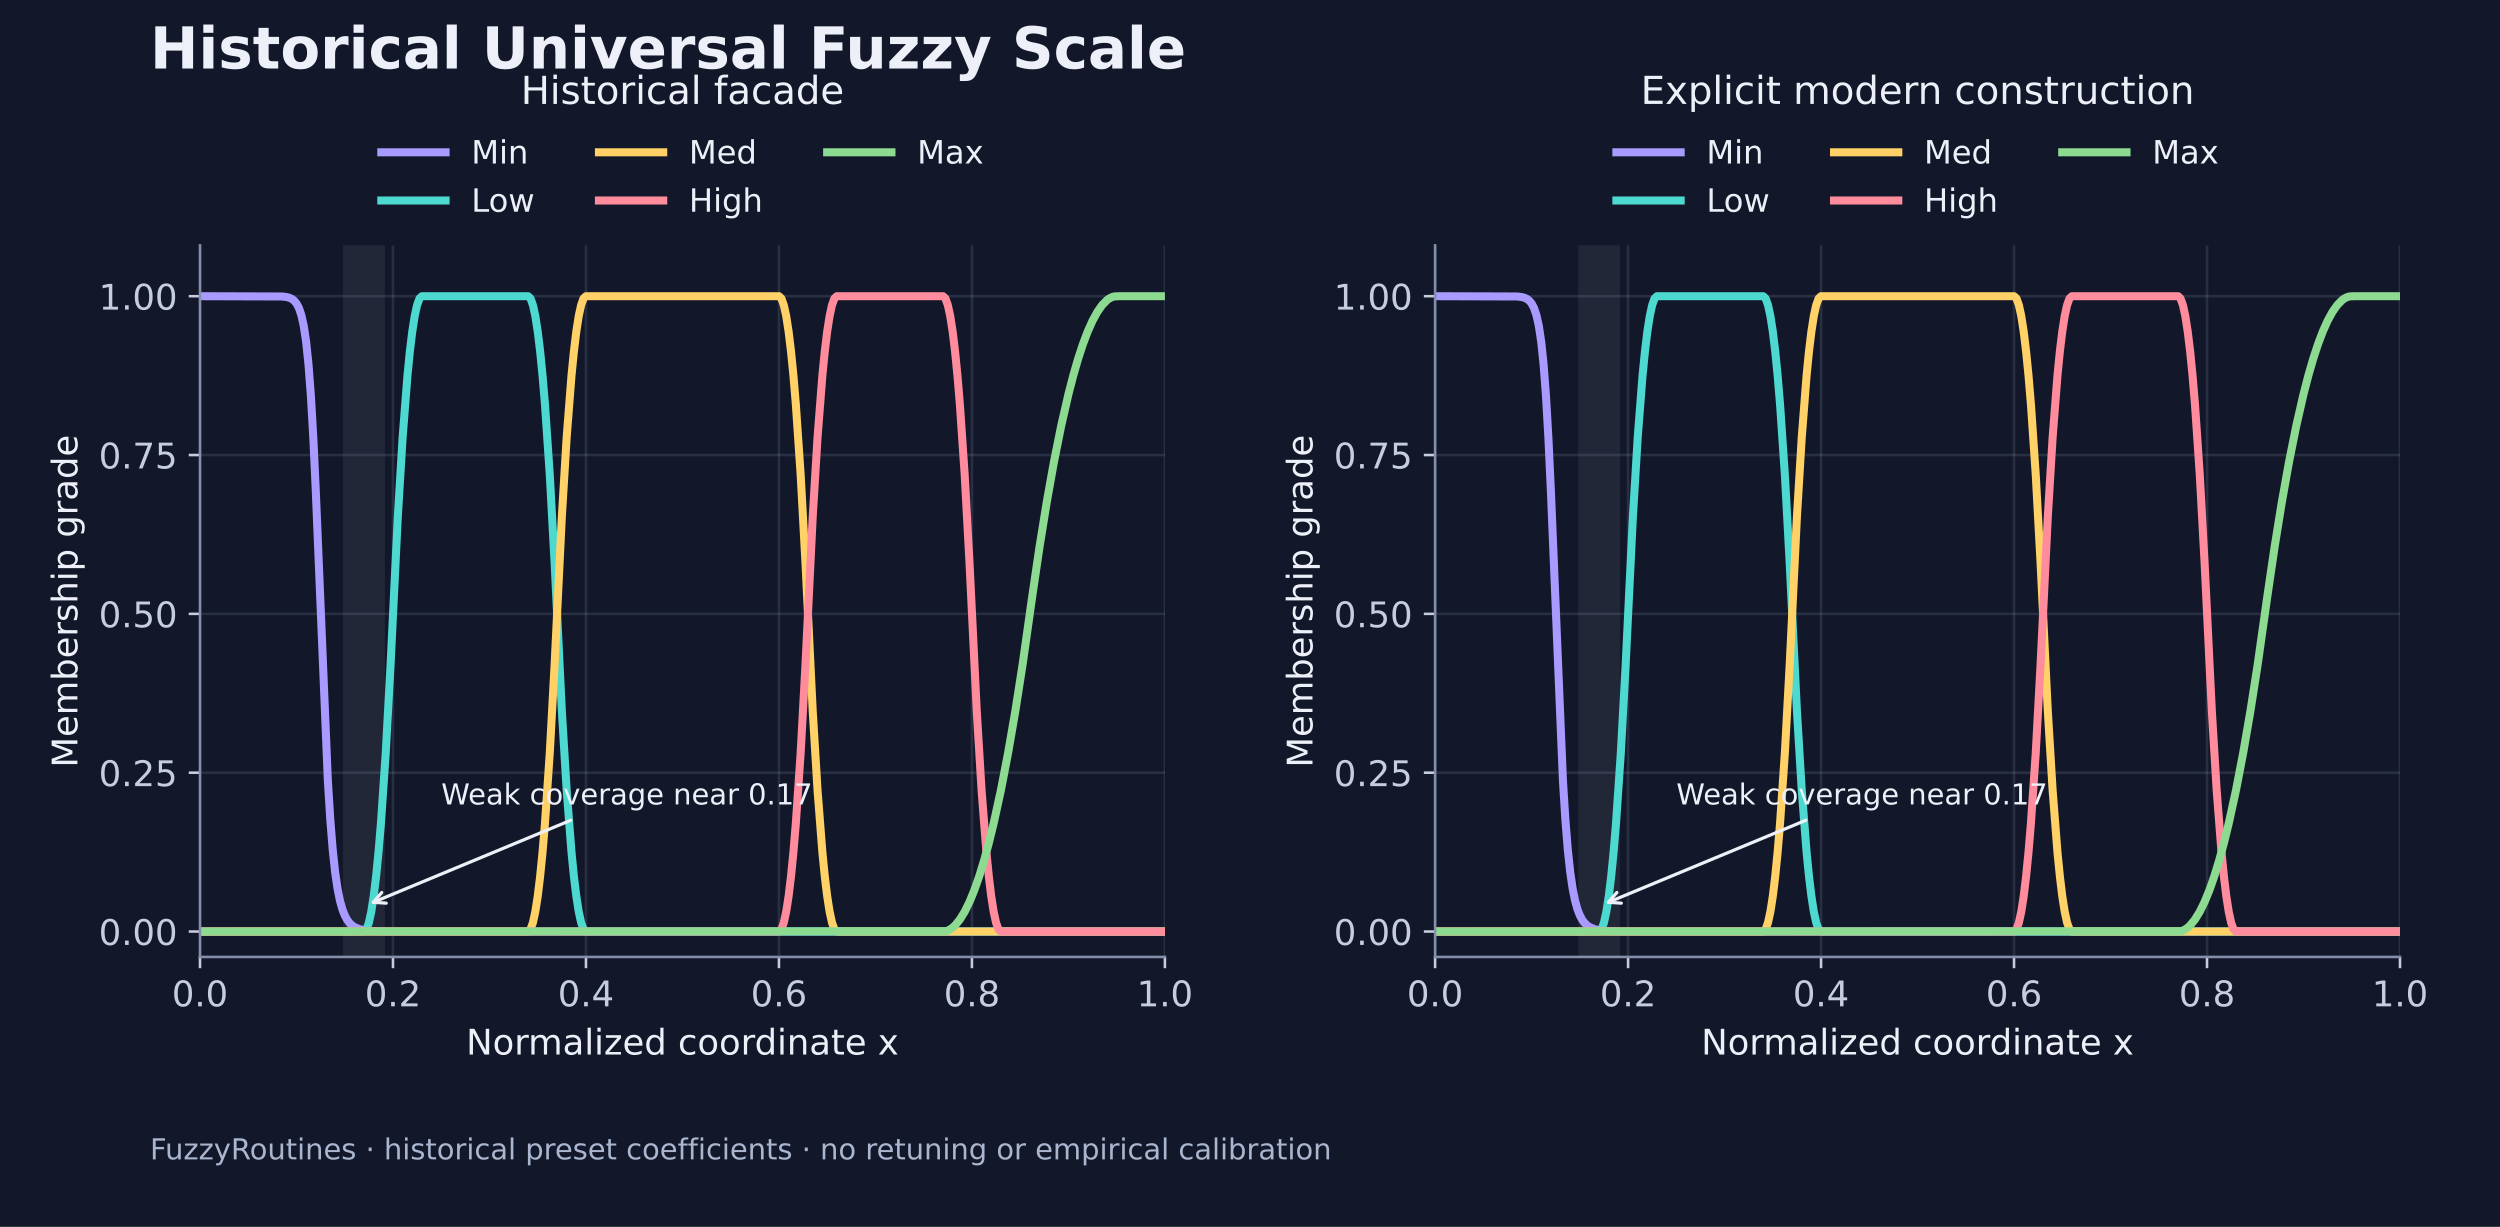
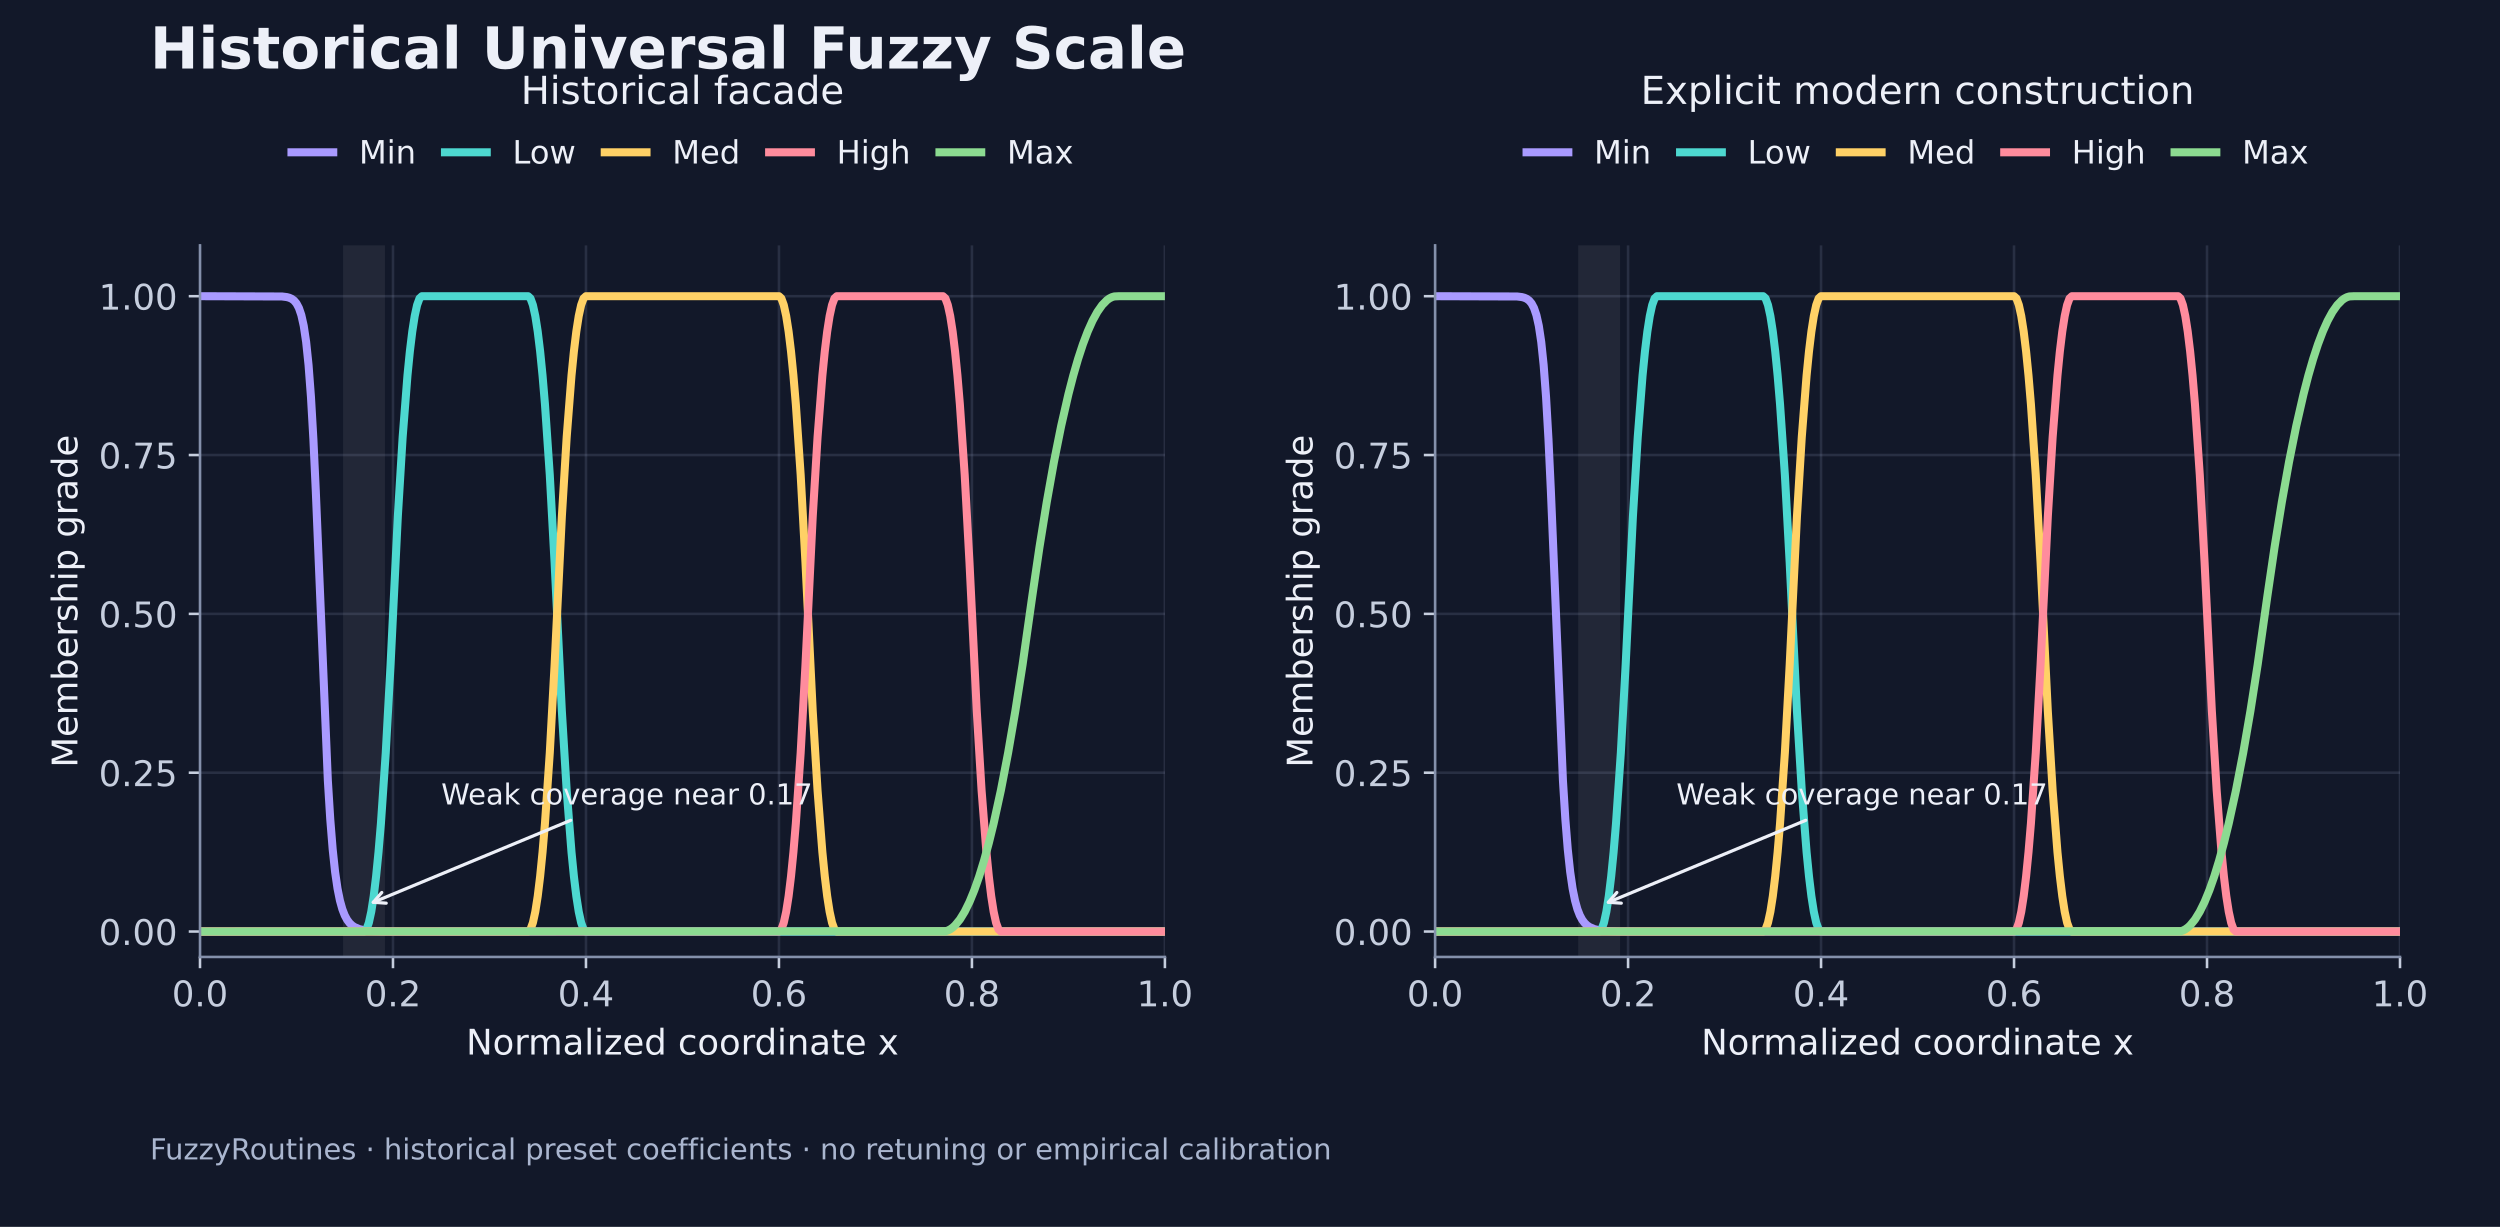
<svg xmlns="http://www.w3.org/2000/svg" xmlns:xlink="http://www.w3.org/1999/xlink" width="777.6pt" height="381.6pt" viewBox="0 0 777.6 381.6" version="1.1">
  <defs>
    <style type="text/css">*{stroke-linejoin: round; stroke-linecap: butt}</style>
  </defs>
  <g id="figure_1">
    <g id="patch_1">
      <path d="M 0 381.6 L 777.6 381.6 L 777.6 0 L 0 0 z " style="fill: #121829" />
    </g>
    <g id="axes_1">
      <g id="patch_2">
        <path d="M 62.208 297.648 L 362.334 297.648 L 362.334 76.32 L 62.208 76.32 z " style="fill: #121829" />
      </g>
      <g id="patch_3">
        <path d="M 107.227 297.648 L 119.232 297.648 L 119.232 76.32 L 107.227 76.32 z " clip-path="url(#pcabca9fc26)" style="fill: #ffffff; opacity: 0.07; stroke: #ffffff; stroke-linejoin: miter" />
      </g>
      <g id="matplotlib.axis_1">
        <g id="xtick_1">
          <g id="line2d_1">
            <path d="M 62.208 297.648 L 62.208 76.32 " clip-path="url(#pcabca9fc26)" style="fill: none; stroke: #8490ab; stroke-opacity: 0.2; stroke-width: 0.8; stroke-linecap: square" />
          </g>
          <g id="line2d_2">
            <defs>
              <path id="m4a6ae01762" d="M 0 0 L 0 3.5 " style="stroke: #c6cede; stroke-width: 0.8" />
            </defs>
            <g>
              <use xlink:href="#m4a6ae01762" x="62.208" y="297.648" style="fill: #c6cede; stroke: #c6cede; stroke-width: 0.8" />
            </g>
          </g>
          <g id="text_1">
            <text style="font-size: 11px; font-family: 'DejaVu Sans'; text-anchor: middle; fill: #c6cede" x="62.208" y="313.005" transform="rotate(-0 62.208 313.0054)">0.0</text>
          </g>
        </g>
        <g id="xtick_2">
          <g id="line2d_3">
            <path d="M 122.233 297.648 L 122.233 76.32 " clip-path="url(#pcabca9fc26)" style="fill: none; stroke: #8490ab; stroke-opacity: 0.2; stroke-width: 0.8; stroke-linecap: square" />
          </g>
          <g id="line2d_4">
            <g>
              <use xlink:href="#m4a6ae01762" x="122.233" y="297.648" style="fill: #c6cede; stroke: #c6cede; stroke-width: 0.8" />
            </g>
          </g>
          <g id="text_2">
            <text style="font-size: 11px; font-family: 'DejaVu Sans'; text-anchor: middle; fill: #c6cede" x="122.233" y="313.005" transform="rotate(-0 122.2333 313.0054)">0.2</text>
          </g>
        </g>
        <g id="xtick_3">
          <g id="line2d_5">
            <path d="M 182.259 297.648 L 182.259 76.32 " clip-path="url(#pcabca9fc26)" style="fill: none; stroke: #8490ab; stroke-opacity: 0.2; stroke-width: 0.8; stroke-linecap: square" />
          </g>
          <g id="line2d_6">
            <g>
              <use xlink:href="#m4a6ae01762" x="182.259" y="297.648" style="fill: #c6cede; stroke: #c6cede; stroke-width: 0.8" />
            </g>
          </g>
          <g id="text_3">
            <text style="font-size: 11px; font-family: 'DejaVu Sans'; text-anchor: middle; fill: #c6cede" x="182.259" y="313.005" transform="rotate(-0 182.2585 313.0054)">0.4</text>
          </g>
        </g>
        <g id="xtick_4">
          <g id="line2d_7">
            <path d="M 242.284 297.648 L 242.284 76.32 " clip-path="url(#pcabca9fc26)" style="fill: none; stroke: #8490ab; stroke-opacity: 0.2; stroke-width: 0.8; stroke-linecap: square" />
          </g>
          <g id="line2d_8">
            <g>
              <use xlink:href="#m4a6ae01762" x="242.284" y="297.648" style="fill: #c6cede; stroke: #c6cede; stroke-width: 0.8" />
            </g>
          </g>
          <g id="text_4">
            <text style="font-size: 11px; font-family: 'DejaVu Sans'; text-anchor: middle; fill: #c6cede" x="242.284" y="313.005" transform="rotate(-0 242.2838 313.0054)">0.6</text>
          </g>
        </g>
        <g id="xtick_5">
          <g id="line2d_9">
            <path d="M 302.309 297.648 L 302.309 76.32 " clip-path="url(#pcabca9fc26)" style="fill: none; stroke: #8490ab; stroke-opacity: 0.2; stroke-width: 0.8; stroke-linecap: square" />
          </g>
          <g id="line2d_10">
            <g>
              <use xlink:href="#m4a6ae01762" x="302.309" y="297.648" style="fill: #c6cede; stroke: #c6cede; stroke-width: 0.8" />
            </g>
          </g>
          <g id="text_5">
            <text style="font-size: 11px; font-family: 'DejaVu Sans'; text-anchor: middle; fill: #c6cede" x="302.309" y="313.005" transform="rotate(-0 302.3091 313.0054)">0.8</text>
          </g>
        </g>
        <g id="xtick_6">
          <g id="line2d_11">
            <path d="M 362.334 297.648 L 362.334 76.32 " clip-path="url(#pcabca9fc26)" style="fill: none; stroke: #8490ab; stroke-opacity: 0.2; stroke-width: 0.8; stroke-linecap: square" />
          </g>
          <g id="line2d_12">
            <g>
              <use xlink:href="#m4a6ae01762" x="362.334" y="297.648" style="fill: #c6cede; stroke: #c6cede; stroke-width: 0.8" />
            </g>
          </g>
          <g id="text_6">
            <text style="font-size: 11px; font-family: 'DejaVu Sans'; text-anchor: middle; fill: #c6cede" x="362.334" y="313.005" transform="rotate(-0 362.3343 313.0054)">1.0</text>
          </g>
        </g>
        <g id="text_7">
          <text style="font-size: 11px; font-family: 'DejaVu Sans'; text-anchor: middle; fill: #edf0f8" x="212.271" y="328.006" transform="rotate(-0 212.2712 328.0063)">Normalized coordinate x</text>
        </g>
      </g>
      <g id="matplotlib.axis_2">
        <g id="ytick_1">
          <g id="line2d_13">
            <path d="M 62.208 289.743 L 362.334 289.743 " clip-path="url(#pcabca9fc26)" style="fill: none; stroke: #8490ab; stroke-opacity: 0.2; stroke-width: 0.8; stroke-linecap: square" />
          </g>
          <g id="line2d_14">
            <defs>
              <path id="mfc296a0c61" d="M 0 0 L -3.5 0 " style="stroke: #c6cede; stroke-width: 0.8" />
            </defs>
            <g>
              <use xlink:href="#mfc296a0c61" x="62.208" y="289.743" style="fill: #c6cede; stroke: #c6cede; stroke-width: 0.8" />
            </g>
          </g>
          <g id="text_8">
            <text style="font-size: 11px; font-family: 'DejaVu Sans'; text-anchor: end; fill: #c6cede" x="55.208" y="293.922" transform="rotate(-0 55.208 293.9221)">0.00</text>
          </g>
        </g>
        <g id="ytick_2">
          <g id="line2d_15">
            <path d="M 62.208 240.34 L 362.334 240.34 " clip-path="url(#pcabca9fc26)" style="fill: none; stroke: #8490ab; stroke-opacity: 0.2; stroke-width: 0.8; stroke-linecap: square" />
          </g>
          <g id="line2d_16">
            <g>
              <use xlink:href="#mfc296a0c61" x="62.208" y="240.34" style="fill: #c6cede; stroke: #c6cede; stroke-width: 0.8" />
            </g>
          </g>
          <g id="text_9">
            <text style="font-size: 11px; font-family: 'DejaVu Sans'; text-anchor: end; fill: #c6cede" x="55.208" y="244.519" transform="rotate(-0 55.208 244.5186)">0.25</text>
          </g>
        </g>
        <g id="ytick_3">
          <g id="line2d_17">
            <path d="M 62.208 190.936 L 362.334 190.936 " clip-path="url(#pcabca9fc26)" style="fill: none; stroke: #8490ab; stroke-opacity: 0.2; stroke-width: 0.8; stroke-linecap: square" />
          </g>
          <g id="line2d_18">
            <g>
              <use xlink:href="#mfc296a0c61" x="62.208" y="190.936" style="fill: #c6cede; stroke: #c6cede; stroke-width: 0.8" />
            </g>
          </g>
          <g id="text_10">
            <text style="font-size: 11px; font-family: 'DejaVu Sans'; text-anchor: end; fill: #c6cede" x="55.208" y="195.115" transform="rotate(-0 55.208 195.115)">0.50</text>
          </g>
        </g>
        <g id="ytick_4">
          <g id="line2d_19">
            <path d="M 62.208 141.533 L 362.334 141.533 " clip-path="url(#pcabca9fc26)" style="fill: none; stroke: #8490ab; stroke-opacity: 0.2; stroke-width: 0.8; stroke-linecap: square" />
          </g>
          <g id="line2d_20">
            <g>
              <use xlink:href="#mfc296a0c61" x="62.208" y="141.533" style="fill: #c6cede; stroke: #c6cede; stroke-width: 0.8" />
            </g>
          </g>
          <g id="text_11">
            <text style="font-size: 11px; font-family: 'DejaVu Sans'; text-anchor: end; fill: #c6cede" x="55.208" y="145.711" transform="rotate(-0 55.208 145.7114)">0.75</text>
          </g>
        </g>
        <g id="ytick_5">
          <g id="line2d_21">
            <path d="M 62.208 92.129 L 362.334 92.129 " clip-path="url(#pcabca9fc26)" style="fill: none; stroke: #8490ab; stroke-opacity: 0.2; stroke-width: 0.8; stroke-linecap: square" />
          </g>
          <g id="line2d_22">
            <g>
              <use xlink:href="#mfc296a0c61" x="62.208" y="92.129" style="fill: #c6cede; stroke: #c6cede; stroke-width: 0.8" />
            </g>
          </g>
          <g id="text_12">
            <text style="font-size: 11px; font-family: 'DejaVu Sans'; text-anchor: end; fill: #c6cede" x="55.208" y="96.308" transform="rotate(-0 55.208 96.30785)">1.00</text>
          </g>
        </g>
        <g id="text_13">
          <text style="font-size: 11px; font-family: 'DejaVu Sans'; text-anchor: middle; fill: #edf0f8" x="24.073" y="186.984" transform="rotate(-90 24.07323 186.984)">Membership grade</text>
        </g>
      </g>
      <g id="line2d_23">
        <path d="M 62.208 92.129 L 87.719 92.217 L 89.219 92.406 L 89.97 92.607 L 90.72 92.943 L 91.47 93.493 L 92.221 94.382 L 92.971 95.793 L 93.721 97.995 L 94.472 101.355 L 95.222 106.353 L 95.972 113.55 L 96.723 123.498 L 97.473 136.567 L 98.223 152.702 L 101.975 242.772 L 102.725 254.835 L 103.475 264.171 L 104.226 271.182 L 104.976 276.34 L 105.726 280.085 L 106.477 282.783 L 107.227 284.72 L 107.977 286.108 L 108.728 287.104 L 109.478 287.82 L 110.228 288.336 L 111.729 288.98 L 113.229 289.323 L 115.48 289.566 L 119.232 289.698 L 129.736 289.742 L 362.334 289.743 L 362.334 289.743 " clip-path="url(#pcabca9fc26)" style="fill: none; stroke: #a99aff; stroke-width: 2.5; stroke-linecap: square" />
      </g>
      <g id="line2d_24">
        <path d="M 62.208 289.743 L 113.229 289.743 L 113.98 289.057 L 114.73 286.999 L 115.48 283.568 L 116.231 278.765 L 116.981 272.589 L 117.731 265.042 L 118.482 256.122 L 119.982 234.164 L 121.483 206.718 L 123.734 160.745 L 125.235 136.043 L 126.735 116.831 L 127.485 109.283 L 128.236 103.108 L 128.986 98.305 L 129.736 94.874 L 130.487 92.815 L 131.237 92.129 L 164.251 92.129 L 165.001 92.815 L 165.752 94.874 L 166.502 98.305 L 167.252 103.108 L 168.003 109.283 L 168.753 116.831 L 169.503 125.751 L 171.004 147.708 L 172.504 175.155 L 174.755 221.127 L 176.256 245.829 L 177.757 265.042 L 178.507 272.589 L 179.257 278.765 L 180.008 283.568 L 180.758 286.999 L 181.508 289.057 L 182.259 289.743 L 362.334 289.743 L 362.334 289.743 " clip-path="url(#pcabca9fc26)" style="fill: none; stroke: #4dd8d0; stroke-width: 2.5; stroke-linecap: square" />
      </g>
      <g id="line2d_25">
        <path d="M 62.208 289.743 L 164.251 289.743 L 165.001 289.057 L 165.752 286.999 L 166.502 283.568 L 167.252 278.765 L 168.003 272.589 L 168.753 265.042 L 169.503 256.122 L 171.004 234.164 L 172.504 206.718 L 174.755 160.745 L 176.256 136.043 L 177.757 116.831 L 178.507 109.283 L 179.257 103.108 L 180.008 98.305 L 180.758 94.874 L 181.508 92.815 L 182.259 92.129 L 242.284 92.129 L 243.034 92.815 L 243.784 94.874 L 244.535 98.305 L 245.285 103.108 L 246.035 109.283 L 246.786 116.831 L 247.536 125.751 L 249.037 147.708 L 250.537 175.155 L 252.788 221.127 L 254.289 245.829 L 255.789 265.042 L 256.54 272.589 L 257.29 278.765 L 258.04 283.568 L 258.791 286.999 L 259.541 289.057 L 260.291 289.743 L 362.334 289.743 L 362.334 289.743 " clip-path="url(#pcabca9fc26)" style="fill: none; stroke: #ffd166; stroke-width: 2.5; stroke-linecap: square" />
      </g>
      <g id="line2d_26">
        <path d="M 62.208 289.743 L 242.284 289.743 L 243.034 289.057 L 243.784 286.999 L 244.535 283.568 L 245.285 278.765 L 246.035 272.589 L 246.786 265.042 L 247.536 256.122 L 249.037 234.164 L 250.537 206.718 L 252.788 160.745 L 254.289 136.043 L 255.789 116.831 L 256.54 109.283 L 257.29 103.108 L 258.04 98.305 L 258.791 94.874 L 259.541 92.815 L 260.291 92.129 L 293.305 92.129 L 294.056 92.815 L 294.806 94.874 L 295.556 98.305 L 296.307 103.108 L 297.057 109.283 L 297.807 116.831 L 298.557 125.751 L 300.058 147.708 L 301.559 175.155 L 303.81 221.127 L 305.31 245.829 L 306.811 265.042 L 307.561 272.589 L 308.312 278.765 L 309.062 283.568 L 309.812 286.999 L 310.563 289.057 L 311.313 289.743 L 362.334 289.743 L 362.334 289.743 " clip-path="url(#pcabca9fc26)" style="fill: none; stroke: #ff8c9d; stroke-width: 2.5; stroke-linecap: square" />
      </g>
      <g id="line2d_27">
        <path d="M 62.208 289.743 L 294.056 289.667 L 294.806 289.438 L 295.556 289.057 L 296.307 288.524 L 297.057 287.837 L 298.557 286.008 L 300.058 283.568 L 301.559 280.518 L 303.059 276.859 L 304.56 272.589 L 306.061 267.71 L 307.561 262.221 L 309.062 256.122 L 311.313 245.829 L 313.564 234.164 L 315.815 221.127 L 318.066 206.718 L 321.067 185.523 L 323.318 170.199 L 325.569 156.247 L 327.82 143.667 L 330.071 132.46 L 332.322 122.625 L 333.822 116.831 L 335.323 111.647 L 336.824 107.072 L 338.324 103.108 L 339.825 99.753 L 341.325 97.009 L 342.826 94.874 L 344.327 93.349 L 345.077 92.815 L 345.827 92.434 L 346.578 92.205 L 348.078 92.129 L 362.334 92.129 L 362.334 92.129 " clip-path="url(#pcabca9fc26)" style="fill: none; stroke: #8cdb91; stroke-width: 2.5; stroke-linecap: square" />
      </g>
      <g id="patch_4">
        <path d="M 62.208 297.648 L 62.208 76.32 " style="fill: none; stroke: #8490ab; stroke-width: 0.8; stroke-linejoin: miter; stroke-linecap: square" />
      </g>
      <g id="patch_5">
        <path d="M 62.208 297.648 L 362.334 297.648 " style="fill: none; stroke: #8490ab; stroke-width: 0.8; stroke-linejoin: miter; stroke-linecap: square" />
      </g>
      <g id="patch_6">
        <path d="M 177.494 255.149 Q 146.285 268.11 116.109 280.643 " style="fill: none; stroke: #edf0f8; stroke-linecap: round" />
        <path d="M 120.124 280.924 L 116.109 280.643 L 118.744 277.6 " style="fill: none; stroke: #edf0f8; stroke-linecap: round" />
      </g>
      <g id="text_14">
        <text style="font-size: 9px; font-family: 'DejaVu Sans'; text-anchor: start; fill: #edf0f8" x="137.24" y="250.221" transform="rotate(-0 137.2396 250.2206)">Weak coverage near 0.17</text>
      </g>
      <g id="text_15">
        <text style="font-size: 12px; font-family: 'DejaVu Sans'; text-anchor: middle; fill: #edf0f8" x="212.271" y="32.32" transform="rotate(-0 212.2712 32.32)">Historical facade</text>
      </g>
      <g id="legend_1">
        <g id="line2d_28">
-           <path d="M 118.595 47.366 L 128.595 47.366 L 138.595 47.366 " style="fill: none; stroke: #a99aff; stroke-width: 2.5; stroke-linecap: square" />
+           <path d="M 90.658 47.366 L 97.158 47.366 L 103.658 47.366 " style="fill: none; stroke: #a99aff; stroke-width: 2.5; stroke-linecap: square" />
        </g>
        <g id="text_16">
-           <text style="font-size: 10px; font-family: 'DejaVu Sans'; text-anchor: start; fill: #edf0f8" x="146.595" y="50.866" transform="rotate(-0 146.5946 50.86612)">Min</text>
+           <text style="font-size: 10px; font-family: 'DejaVu Sans'; text-anchor: start; fill: #edf0f8" x="111.658" y="50.866" transform="rotate(-0 111.6579 50.86612)">Min</text>
        </g>
        <g id="line2d_29">
-           <path d="M 118.595 62.367 L 128.595 62.367 L 138.595 62.367 " style="fill: none; stroke: #4dd8d0; stroke-width: 2.5; stroke-linecap: square" />
+           <path d="M 138.402 47.366 L 144.902 47.366 L 151.402 47.366 " style="fill: none; stroke: #4dd8d0; stroke-width: 2.5; stroke-linecap: square" />
        </g>
        <g id="text_17">
-           <text style="font-size: 10px; font-family: 'DejaVu Sans'; text-anchor: start; fill: #edf0f8" x="146.595" y="65.867" transform="rotate(-0 146.5946 65.8669)">Low</text>
+           <text style="font-size: 10px; font-family: 'DejaVu Sans'; text-anchor: start; fill: #edf0f8" x="159.402" y="50.866" transform="rotate(-0 159.4016 50.86612)">Low</text>
        </g>
        <g id="line2d_30">
-           <path d="M 186.288 47.366 L 196.288 47.366 L 206.288 47.366 " style="fill: none; stroke: #ffd166; stroke-width: 2.5; stroke-linecap: square" />
+           <path d="M 188.095 47.366 L 194.595 47.366 L 201.095 47.366 " style="fill: none; stroke: #ffd166; stroke-width: 2.5; stroke-linecap: square" />
        </g>
        <g id="text_18">
-           <text style="font-size: 10px; font-family: 'DejaVu Sans'; text-anchor: start; fill: #edf0f8" x="214.288" y="50.866" transform="rotate(-0 214.2883 50.86612)">Med</text>
+           <text style="font-size: 10px; font-family: 'DejaVu Sans'; text-anchor: start; fill: #edf0f8" x="209.095" y="50.866" transform="rotate(-0 209.0954 50.86612)">Med</text>
        </g>
        <g id="line2d_31">
-           <path d="M 186.288 62.367 L 196.288 62.367 L 206.288 62.367 " style="fill: none; stroke: #ff8c9d; stroke-width: 2.5; stroke-linecap: square" />
+           <path d="M 239.225 47.366 L 245.725 47.366 L 252.225 47.366 " style="fill: none; stroke: #ff8c9d; stroke-width: 2.5; stroke-linecap: square" />
        </g>
        <g id="text_19">
-           <text style="font-size: 10px; font-family: 'DejaVu Sans'; text-anchor: start; fill: #edf0f8" x="214.288" y="65.867" transform="rotate(-0 214.2883 65.8669)">High</text>
+           <text style="font-size: 10px; font-family: 'DejaVu Sans'; text-anchor: start; fill: #edf0f8" x="260.225" y="50.866" transform="rotate(-0 260.2251 50.86612)">High</text>
        </g>
        <g id="line2d_32">
-           <path d="M 257.273 47.366 L 267.273 47.366 L 277.273 47.366 " style="fill: none; stroke: #8cdb91; stroke-width: 2.5; stroke-linecap: square" />
+           <path d="M 292.209 47.366 L 298.709 47.366 L 305.209 47.366 " style="fill: none; stroke: #8cdb91; stroke-width: 2.5; stroke-linecap: square" />
        </g>
        <g id="text_20">
-           <text style="font-size: 10px; font-family: 'DejaVu Sans'; text-anchor: start; fill: #edf0f8" x="285.273" y="50.866" transform="rotate(-0 285.2727 50.86612)">Max</text>
+           <text style="font-size: 10px; font-family: 'DejaVu Sans'; text-anchor: start; fill: #edf0f8" x="313.209" y="50.866" transform="rotate(-0 313.2094 50.86612)">Max</text>
        </g>
      </g>
    </g>
    <g id="axes_2">
      <g id="patch_7">
        <path d="M 446.37 297.648 L 746.496 297.648 L 746.496 76.32 L 446.37 76.32 z " style="fill: #121829" />
      </g>
      <g id="patch_8">
        <path d="M 491.389 297.648 L 503.394 297.648 L 503.394 76.32 L 491.389 76.32 z " clip-path="url(#pdc7ce7870c)" style="fill: #ffffff; opacity: 0.07; stroke: #ffffff; stroke-linejoin: miter" />
      </g>
      <g id="matplotlib.axis_3">
        <g id="xtick_7">
          <g id="line2d_33">
            <path d="M 446.37 297.648 L 446.37 76.32 " clip-path="url(#pdc7ce7870c)" style="fill: none; stroke: #8490ab; stroke-opacity: 0.2; stroke-width: 0.8; stroke-linecap: square" />
          </g>
          <g id="line2d_34">
            <g>
              <use xlink:href="#m4a6ae01762" x="446.37" y="297.648" style="fill: #c6cede; stroke: #c6cede; stroke-width: 0.8" />
            </g>
          </g>
          <g id="text_21">
            <text style="font-size: 11px; font-family: 'DejaVu Sans'; text-anchor: middle; fill: #c6cede" x="446.37" y="313.005" transform="rotate(-0 446.3697 313.0054)">0.0</text>
          </g>
        </g>
        <g id="xtick_8">
          <g id="line2d_35">
            <path d="M 506.395 297.648 L 506.395 76.32 " clip-path="url(#pdc7ce7870c)" style="fill: none; stroke: #8490ab; stroke-opacity: 0.2; stroke-width: 0.8; stroke-linecap: square" />
          </g>
          <g id="line2d_36">
            <g>
              <use xlink:href="#m4a6ae01762" x="506.395" y="297.648" style="fill: #c6cede; stroke: #c6cede; stroke-width: 0.8" />
            </g>
          </g>
          <g id="text_22">
            <text style="font-size: 11px; font-family: 'DejaVu Sans'; text-anchor: middle; fill: #c6cede" x="506.395" y="313.005" transform="rotate(-0 506.3949 313.0054)">0.2</text>
          </g>
        </g>
        <g id="xtick_9">
          <g id="line2d_37">
            <path d="M 566.42 297.648 L 566.42 76.32 " clip-path="url(#pdc7ce7870c)" style="fill: none; stroke: #8490ab; stroke-opacity: 0.2; stroke-width: 0.8; stroke-linecap: square" />
          </g>
          <g id="line2d_38">
            <g>
              <use xlink:href="#m4a6ae01762" x="566.42" y="297.648" style="fill: #c6cede; stroke: #c6cede; stroke-width: 0.8" />
            </g>
          </g>
          <g id="text_23">
            <text style="font-size: 11px; font-family: 'DejaVu Sans'; text-anchor: middle; fill: #c6cede" x="566.42" y="313.005" transform="rotate(-0 566.4202 313.0054)">0.4</text>
          </g>
        </g>
        <g id="xtick_10">
          <g id="line2d_39">
            <path d="M 626.445 297.648 L 626.445 76.32 " clip-path="url(#pdc7ce7870c)" style="fill: none; stroke: #8490ab; stroke-opacity: 0.2; stroke-width: 0.8; stroke-linecap: square" />
          </g>
          <g id="line2d_40">
            <g>
              <use xlink:href="#m4a6ae01762" x="626.445" y="297.648" style="fill: #c6cede; stroke: #c6cede; stroke-width: 0.8" />
            </g>
          </g>
          <g id="text_24">
            <text style="font-size: 11px; font-family: 'DejaVu Sans'; text-anchor: middle; fill: #c6cede" x="626.445" y="313.005" transform="rotate(-0 626.4455 313.0054)">0.6</text>
          </g>
        </g>
        <g id="xtick_11">
          <g id="line2d_41">
            <path d="M 686.471 297.648 L 686.471 76.32 " clip-path="url(#pdc7ce7870c)" style="fill: none; stroke: #8490ab; stroke-opacity: 0.2; stroke-width: 0.8; stroke-linecap: square" />
          </g>
          <g id="line2d_42">
            <g>
              <use xlink:href="#m4a6ae01762" x="686.471" y="297.648" style="fill: #c6cede; stroke: #c6cede; stroke-width: 0.8" />
            </g>
          </g>
          <g id="text_25">
            <text style="font-size: 11px; font-family: 'DejaVu Sans'; text-anchor: middle; fill: #c6cede" x="686.471" y="313.005" transform="rotate(-0 686.4707 313.0054)">0.8</text>
          </g>
        </g>
        <g id="xtick_12">
          <g id="line2d_43">
            <path d="M 746.496 297.648 L 746.496 76.32 " clip-path="url(#pdc7ce7870c)" style="fill: none; stroke: #8490ab; stroke-opacity: 0.2; stroke-width: 0.8; stroke-linecap: square" />
          </g>
          <g id="line2d_44">
            <g>
              <use xlink:href="#m4a6ae01762" x="746.496" y="297.648" style="fill: #c6cede; stroke: #c6cede; stroke-width: 0.8" />
            </g>
          </g>
          <g id="text_26">
            <text style="font-size: 11px; font-family: 'DejaVu Sans'; text-anchor: middle; fill: #c6cede" x="746.496" y="313.005" transform="rotate(-0 746.496 313.0054)">1.0</text>
          </g>
        </g>
        <g id="text_27">
          <text style="font-size: 11px; font-family: 'DejaVu Sans'; text-anchor: middle; fill: #edf0f8" x="596.433" y="328.006" transform="rotate(-0 596.4328 328.0063)">Normalized coordinate x</text>
        </g>
      </g>
      <g id="matplotlib.axis_4">
        <g id="ytick_6">
          <g id="line2d_45">
            <path d="M 446.37 289.743 L 746.496 289.743 " clip-path="url(#pdc7ce7870c)" style="fill: none; stroke: #8490ab; stroke-opacity: 0.2; stroke-width: 0.8; stroke-linecap: square" />
          </g>
          <g id="line2d_46">
            <g>
              <use xlink:href="#mfc296a0c61" x="446.37" y="289.743" style="fill: #c6cede; stroke: #c6cede; stroke-width: 0.8" />
            </g>
          </g>
          <g id="text_28">
            <text style="font-size: 11px; font-family: 'DejaVu Sans'; text-anchor: end; fill: #c6cede" x="439.37" y="293.922" transform="rotate(-0 439.3697 293.9221)">0.00</text>
          </g>
        </g>
        <g id="ytick_7">
          <g id="line2d_47">
            <path d="M 446.37 240.34 L 746.496 240.34 " clip-path="url(#pdc7ce7870c)" style="fill: none; stroke: #8490ab; stroke-opacity: 0.2; stroke-width: 0.8; stroke-linecap: square" />
          </g>
          <g id="line2d_48">
            <g>
              <use xlink:href="#mfc296a0c61" x="446.37" y="240.34" style="fill: #c6cede; stroke: #c6cede; stroke-width: 0.8" />
            </g>
          </g>
          <g id="text_29">
            <text style="font-size: 11px; font-family: 'DejaVu Sans'; text-anchor: end; fill: #c6cede" x="439.37" y="244.519" transform="rotate(-0 439.3697 244.5186)">0.25</text>
          </g>
        </g>
        <g id="ytick_8">
          <g id="line2d_49">
            <path d="M 446.37 190.936 L 746.496 190.936 " clip-path="url(#pdc7ce7870c)" style="fill: none; stroke: #8490ab; stroke-opacity: 0.2; stroke-width: 0.8; stroke-linecap: square" />
          </g>
          <g id="line2d_50">
            <g>
              <use xlink:href="#mfc296a0c61" x="446.37" y="190.936" style="fill: #c6cede; stroke: #c6cede; stroke-width: 0.8" />
            </g>
          </g>
          <g id="text_30">
            <text style="font-size: 11px; font-family: 'DejaVu Sans'; text-anchor: end; fill: #c6cede" x="439.37" y="195.115" transform="rotate(-0 439.3697 195.115)">0.50</text>
          </g>
        </g>
        <g id="ytick_9">
          <g id="line2d_51">
            <path d="M 446.37 141.533 L 746.496 141.533 " clip-path="url(#pdc7ce7870c)" style="fill: none; stroke: #8490ab; stroke-opacity: 0.2; stroke-width: 0.8; stroke-linecap: square" />
          </g>
          <g id="line2d_52">
            <g>
              <use xlink:href="#mfc296a0c61" x="446.37" y="141.533" style="fill: #c6cede; stroke: #c6cede; stroke-width: 0.8" />
            </g>
          </g>
          <g id="text_31">
            <text style="font-size: 11px; font-family: 'DejaVu Sans'; text-anchor: end; fill: #c6cede" x="439.37" y="145.711" transform="rotate(-0 439.3697 145.7114)">0.75</text>
          </g>
        </g>
        <g id="ytick_10">
          <g id="line2d_53">
            <path d="M 446.37 92.129 L 746.496 92.129 " clip-path="url(#pdc7ce7870c)" style="fill: none; stroke: #8490ab; stroke-opacity: 0.2; stroke-width: 0.8; stroke-linecap: square" />
          </g>
          <g id="line2d_54">
            <g>
              <use xlink:href="#mfc296a0c61" x="446.37" y="92.129" style="fill: #c6cede; stroke: #c6cede; stroke-width: 0.8" />
            </g>
          </g>
          <g id="text_32">
            <text style="font-size: 11px; font-family: 'DejaVu Sans'; text-anchor: end; fill: #c6cede" x="439.37" y="96.308" transform="rotate(-0 439.3697 96.30785)">1.00</text>
          </g>
        </g>
        <g id="text_33">
          <text style="font-size: 11px; font-family: 'DejaVu Sans'; text-anchor: middle; fill: #edf0f8" x="408.235" y="186.984" transform="rotate(-90 408.2349 186.984)">Membership grade</text>
        </g>
      </g>
      <g id="line2d_55">
        <path d="M 446.37 92.129 L 471.88 92.217 L 473.381 92.406 L 474.131 92.607 L 474.882 92.943 L 475.632 93.493 L 476.382 94.382 L 477.133 95.793 L 477.883 97.995 L 478.633 101.355 L 479.384 106.353 L 480.134 113.55 L 480.884 123.498 L 481.635 136.567 L 482.385 152.702 L 486.136 242.772 L 486.887 254.835 L 487.637 264.171 L 488.387 271.182 L 489.138 276.34 L 489.888 280.085 L 490.638 282.783 L 491.389 284.72 L 492.139 286.108 L 492.889 287.104 L 493.64 287.82 L 494.39 288.336 L 495.891 288.98 L 497.391 289.323 L 499.642 289.566 L 503.394 289.698 L 513.898 289.742 L 746.496 289.743 L 746.496 289.743 " clip-path="url(#pdc7ce7870c)" style="fill: none; stroke: #a99aff; stroke-width: 2.5; stroke-linecap: square" />
      </g>
      <g id="line2d_56">
        <path d="M 446.37 289.743 L 497.391 289.743 L 498.141 289.057 L 498.892 286.999 L 499.642 283.568 L 500.392 278.765 L 501.143 272.589 L 501.893 265.042 L 502.643 256.122 L 504.144 234.164 L 505.645 206.718 L 507.896 160.745 L 509.396 136.043 L 510.897 116.831 L 511.647 109.283 L 512.397 103.108 L 513.148 98.305 L 513.898 94.874 L 514.648 92.815 L 515.399 92.129 L 548.413 92.129 L 549.163 92.815 L 549.913 94.874 L 550.664 98.305 L 551.414 103.108 L 552.164 109.283 L 552.915 116.831 L 553.665 125.751 L 555.165 147.708 L 556.666 175.155 L 558.917 221.127 L 560.418 245.829 L 561.918 265.042 L 562.669 272.589 L 563.419 278.765 L 564.169 283.568 L 564.92 286.999 L 565.67 289.057 L 566.42 289.743 L 746.496 289.743 L 746.496 289.743 " clip-path="url(#pdc7ce7870c)" style="fill: none; stroke: #4dd8d0; stroke-width: 2.5; stroke-linecap: square" />
      </g>
      <g id="line2d_57">
        <path d="M 446.37 289.743 L 548.413 289.743 L 549.163 289.057 L 549.913 286.999 L 550.664 283.568 L 551.414 278.765 L 552.164 272.589 L 552.915 265.042 L 553.665 256.122 L 555.165 234.164 L 556.666 206.718 L 558.917 160.745 L 560.418 136.043 L 561.918 116.831 L 562.669 109.283 L 563.419 103.108 L 564.169 98.305 L 564.92 94.874 L 565.67 92.815 L 566.42 92.129 L 626.445 92.129 L 627.196 92.815 L 627.946 94.874 L 628.696 98.305 L 629.447 103.108 L 630.197 109.283 L 630.947 116.831 L 631.698 125.751 L 633.198 147.708 L 634.699 175.155 L 636.95 221.127 L 638.451 245.829 L 639.951 265.042 L 640.701 272.589 L 641.452 278.765 L 642.202 283.568 L 642.952 286.999 L 643.703 289.057 L 644.453 289.743 L 746.496 289.743 L 746.496 289.743 " clip-path="url(#pdc7ce7870c)" style="fill: none; stroke: #ffd166; stroke-width: 2.5; stroke-linecap: square" />
      </g>
      <g id="line2d_58">
        <path d="M 446.37 289.743 L 626.445 289.743 L 627.196 289.057 L 627.946 286.999 L 628.696 283.568 L 629.447 278.765 L 630.197 272.589 L 630.947 265.042 L 631.698 256.122 L 633.198 234.164 L 634.699 206.718 L 636.95 160.745 L 638.451 136.043 L 639.951 116.831 L 640.701 109.283 L 641.452 103.108 L 642.202 98.305 L 642.952 94.874 L 643.703 92.815 L 644.453 92.129 L 677.467 92.129 L 678.217 92.815 L 678.968 94.874 L 679.718 98.305 L 680.468 103.108 L 681.219 109.283 L 681.969 116.831 L 682.719 125.751 L 684.22 147.708 L 685.72 175.155 L 687.971 221.127 L 689.472 245.829 L 690.973 265.042 L 691.723 272.589 L 692.473 278.765 L 693.224 283.568 L 693.974 286.999 L 694.724 289.057 L 695.475 289.743 L 746.496 289.743 L 746.496 289.743 " clip-path="url(#pdc7ce7870c)" style="fill: none; stroke: #ff8c9d; stroke-width: 2.5; stroke-linecap: square" />
      </g>
      <g id="line2d_59">
        <path d="M 446.37 289.743 L 678.217 289.667 L 678.968 289.438 L 679.718 289.057 L 680.468 288.524 L 681.219 287.837 L 682.719 286.008 L 684.22 283.568 L 685.72 280.518 L 687.221 276.859 L 688.722 272.589 L 690.222 267.71 L 691.723 262.221 L 693.224 256.122 L 695.475 245.829 L 697.725 234.164 L 699.976 221.127 L 702.227 206.718 L 705.229 185.523 L 707.48 170.199 L 709.731 156.247 L 711.981 143.667 L 714.232 132.46 L 716.483 122.625 L 717.984 116.831 L 719.485 111.647 L 720.985 107.072 L 722.486 103.108 L 723.987 99.753 L 725.487 97.009 L 726.988 94.874 L 728.488 93.349 L 729.239 92.815 L 729.989 92.434 L 730.739 92.205 L 732.24 92.129 L 746.496 92.129 L 746.496 92.129 " clip-path="url(#pdc7ce7870c)" style="fill: none; stroke: #8cdb91; stroke-width: 2.5; stroke-linecap: square" />
      </g>
      <g id="patch_9">
        <path d="M 446.37 297.648 L 446.37 76.32 " style="fill: none; stroke: #8490ab; stroke-width: 0.8; stroke-linejoin: miter; stroke-linecap: square" />
      </g>
      <g id="patch_10">
        <path d="M 446.37 297.648 L 746.496 297.648 " style="fill: none; stroke: #8490ab; stroke-width: 0.8; stroke-linejoin: miter; stroke-linecap: square" />
      </g>
      <g id="patch_11">
        <path d="M 561.655 255.149 Q 530.447 268.11 500.271 280.643 " style="fill: none; stroke: #edf0f8; stroke-linecap: round" />
        <path d="M 504.286 280.924 L 500.271 280.643 L 502.905 277.6 " style="fill: none; stroke: #edf0f8; stroke-linecap: round" />
      </g>
      <g id="text_34">
        <text style="font-size: 9px; font-family: 'DejaVu Sans'; text-anchor: start; fill: #edf0f8" x="521.401" y="250.221" transform="rotate(-0 521.4013 250.2206)">Weak coverage near 0.17</text>
      </g>
      <g id="text_35">
        <text style="font-size: 12px; font-family: 'DejaVu Sans'; text-anchor: middle; fill: #edf0f8" x="596.433" y="32.32" transform="rotate(-0 596.4328 32.32)">Explicit modern construction</text>
      </g>
      <g id="legend_2">
        <g id="line2d_60">
-           <path d="M 502.756 47.366 L 512.756 47.366 L 522.756 47.366 " style="fill: none; stroke: #a99aff; stroke-width: 2.5; stroke-linecap: square" />
+           <path d="M 474.82 47.366 L 481.32 47.366 L 487.82 47.366 " style="fill: none; stroke: #a99aff; stroke-width: 2.5; stroke-linecap: square" />
        </g>
        <g id="text_36">
-           <text style="font-size: 10px; font-family: 'DejaVu Sans'; text-anchor: start; fill: #edf0f8" x="530.756" y="50.866" transform="rotate(-0 530.7563 50.86612)">Min</text>
+           <text style="font-size: 10px; font-family: 'DejaVu Sans'; text-anchor: start; fill: #edf0f8" x="495.82" y="50.866" transform="rotate(-0 495.8196 50.86612)">Min</text>
        </g>
        <g id="line2d_61">
-           <path d="M 502.756 62.367 L 512.756 62.367 L 522.756 62.367 " style="fill: none; stroke: #4dd8d0; stroke-width: 2.5; stroke-linecap: square" />
+           <path d="M 522.563 47.366 L 529.063 47.366 L 535.563 47.366 " style="fill: none; stroke: #4dd8d0; stroke-width: 2.5; stroke-linecap: square" />
        </g>
        <g id="text_37">
-           <text style="font-size: 10px; font-family: 'DejaVu Sans'; text-anchor: start; fill: #edf0f8" x="530.756" y="65.867" transform="rotate(-0 530.7563 65.8669)">Low</text>
+           <text style="font-size: 10px; font-family: 'DejaVu Sans'; text-anchor: start; fill: #edf0f8" x="543.563" y="50.866" transform="rotate(-0 543.5633 50.86612)">Low</text>
        </g>
        <g id="line2d_62">
-           <path d="M 570.45 47.366 L 580.45 47.366 L 590.45 47.366 " style="fill: none; stroke: #ffd166; stroke-width: 2.5; stroke-linecap: square" />
+           <path d="M 572.257 47.366 L 578.757 47.366 L 585.257 47.366 " style="fill: none; stroke: #ffd166; stroke-width: 2.5; stroke-linecap: square" />
        </g>
        <g id="text_38">
-           <text style="font-size: 10px; font-family: 'DejaVu Sans'; text-anchor: start; fill: #edf0f8" x="598.45" y="50.866" transform="rotate(-0 598.45 50.86612)">Med</text>
+           <text style="font-size: 10px; font-family: 'DejaVu Sans'; text-anchor: start; fill: #edf0f8" x="593.257" y="50.866" transform="rotate(-0 593.2571 50.86612)">Med</text>
        </g>
        <g id="line2d_63">
-           <path d="M 570.45 62.367 L 580.45 62.367 L 590.45 62.367 " style="fill: none; stroke: #ff8c9d; stroke-width: 2.5; stroke-linecap: square" />
+           <path d="M 623.387 47.366 L 629.887 47.366 L 636.387 47.366 " style="fill: none; stroke: #ff8c9d; stroke-width: 2.5; stroke-linecap: square" />
        </g>
        <g id="text_39">
-           <text style="font-size: 10px; font-family: 'DejaVu Sans'; text-anchor: start; fill: #edf0f8" x="598.45" y="65.867" transform="rotate(-0 598.45 65.8669)">High</text>
+           <text style="font-size: 10px; font-family: 'DejaVu Sans'; text-anchor: start; fill: #edf0f8" x="644.387" y="50.866" transform="rotate(-0 644.3867 50.86612)">High</text>
        </g>
        <g id="line2d_64">
-           <path d="M 641.434 47.366 L 651.434 47.366 L 661.434 47.366 " style="fill: none; stroke: #8cdb91; stroke-width: 2.5; stroke-linecap: square" />
+           <path d="M 676.371 47.366 L 682.871 47.366 L 689.371 47.366 " style="fill: none; stroke: #8cdb91; stroke-width: 2.5; stroke-linecap: square" />
        </g>
        <g id="text_40">
-           <text style="font-size: 10px; font-family: 'DejaVu Sans'; text-anchor: start; fill: #edf0f8" x="669.434" y="50.866" transform="rotate(-0 669.4344 50.86612)">Max</text>
+           <text style="font-size: 10px; font-family: 'DejaVu Sans'; text-anchor: start; fill: #edf0f8" x="697.371" y="50.866" transform="rotate(-0 697.3711 50.86612)">Max</text>
        </g>
      </g>
    </g>
    <g id="text_41">
      <text style="font-weight: 700; font-size: 18px; font-family: 'DejaVu Sans'; text-anchor: start; fill: #edf0f8" x="46.656" y="21.309" transform="rotate(-0 46.656 21.30919)">Historical Universal Fuzzy Scale</text>
    </g>
    <g id="text_42">
      <text style="font-size: 9px; font-family: 'DejaVu Sans'; text-anchor: start; fill: #aab6cf" x="46.656" y="360.612" transform="rotate(-0 46.656 360.612)">FuzzyRoutines  ·  historical preset coefficients  ·  no retuning or empirical calibration</text>
    </g>
  </g>
  <defs>
    <clipPath id="pcabca9fc26">
      <rect x="62.208" y="76.32" width="300.126" height="221.328" />
    </clipPath>
    <clipPath id="pdc7ce7870c">
      <rect x="446.37" y="76.32" width="300.126" height="221.328" />
    </clipPath>
  </defs>
</svg>
